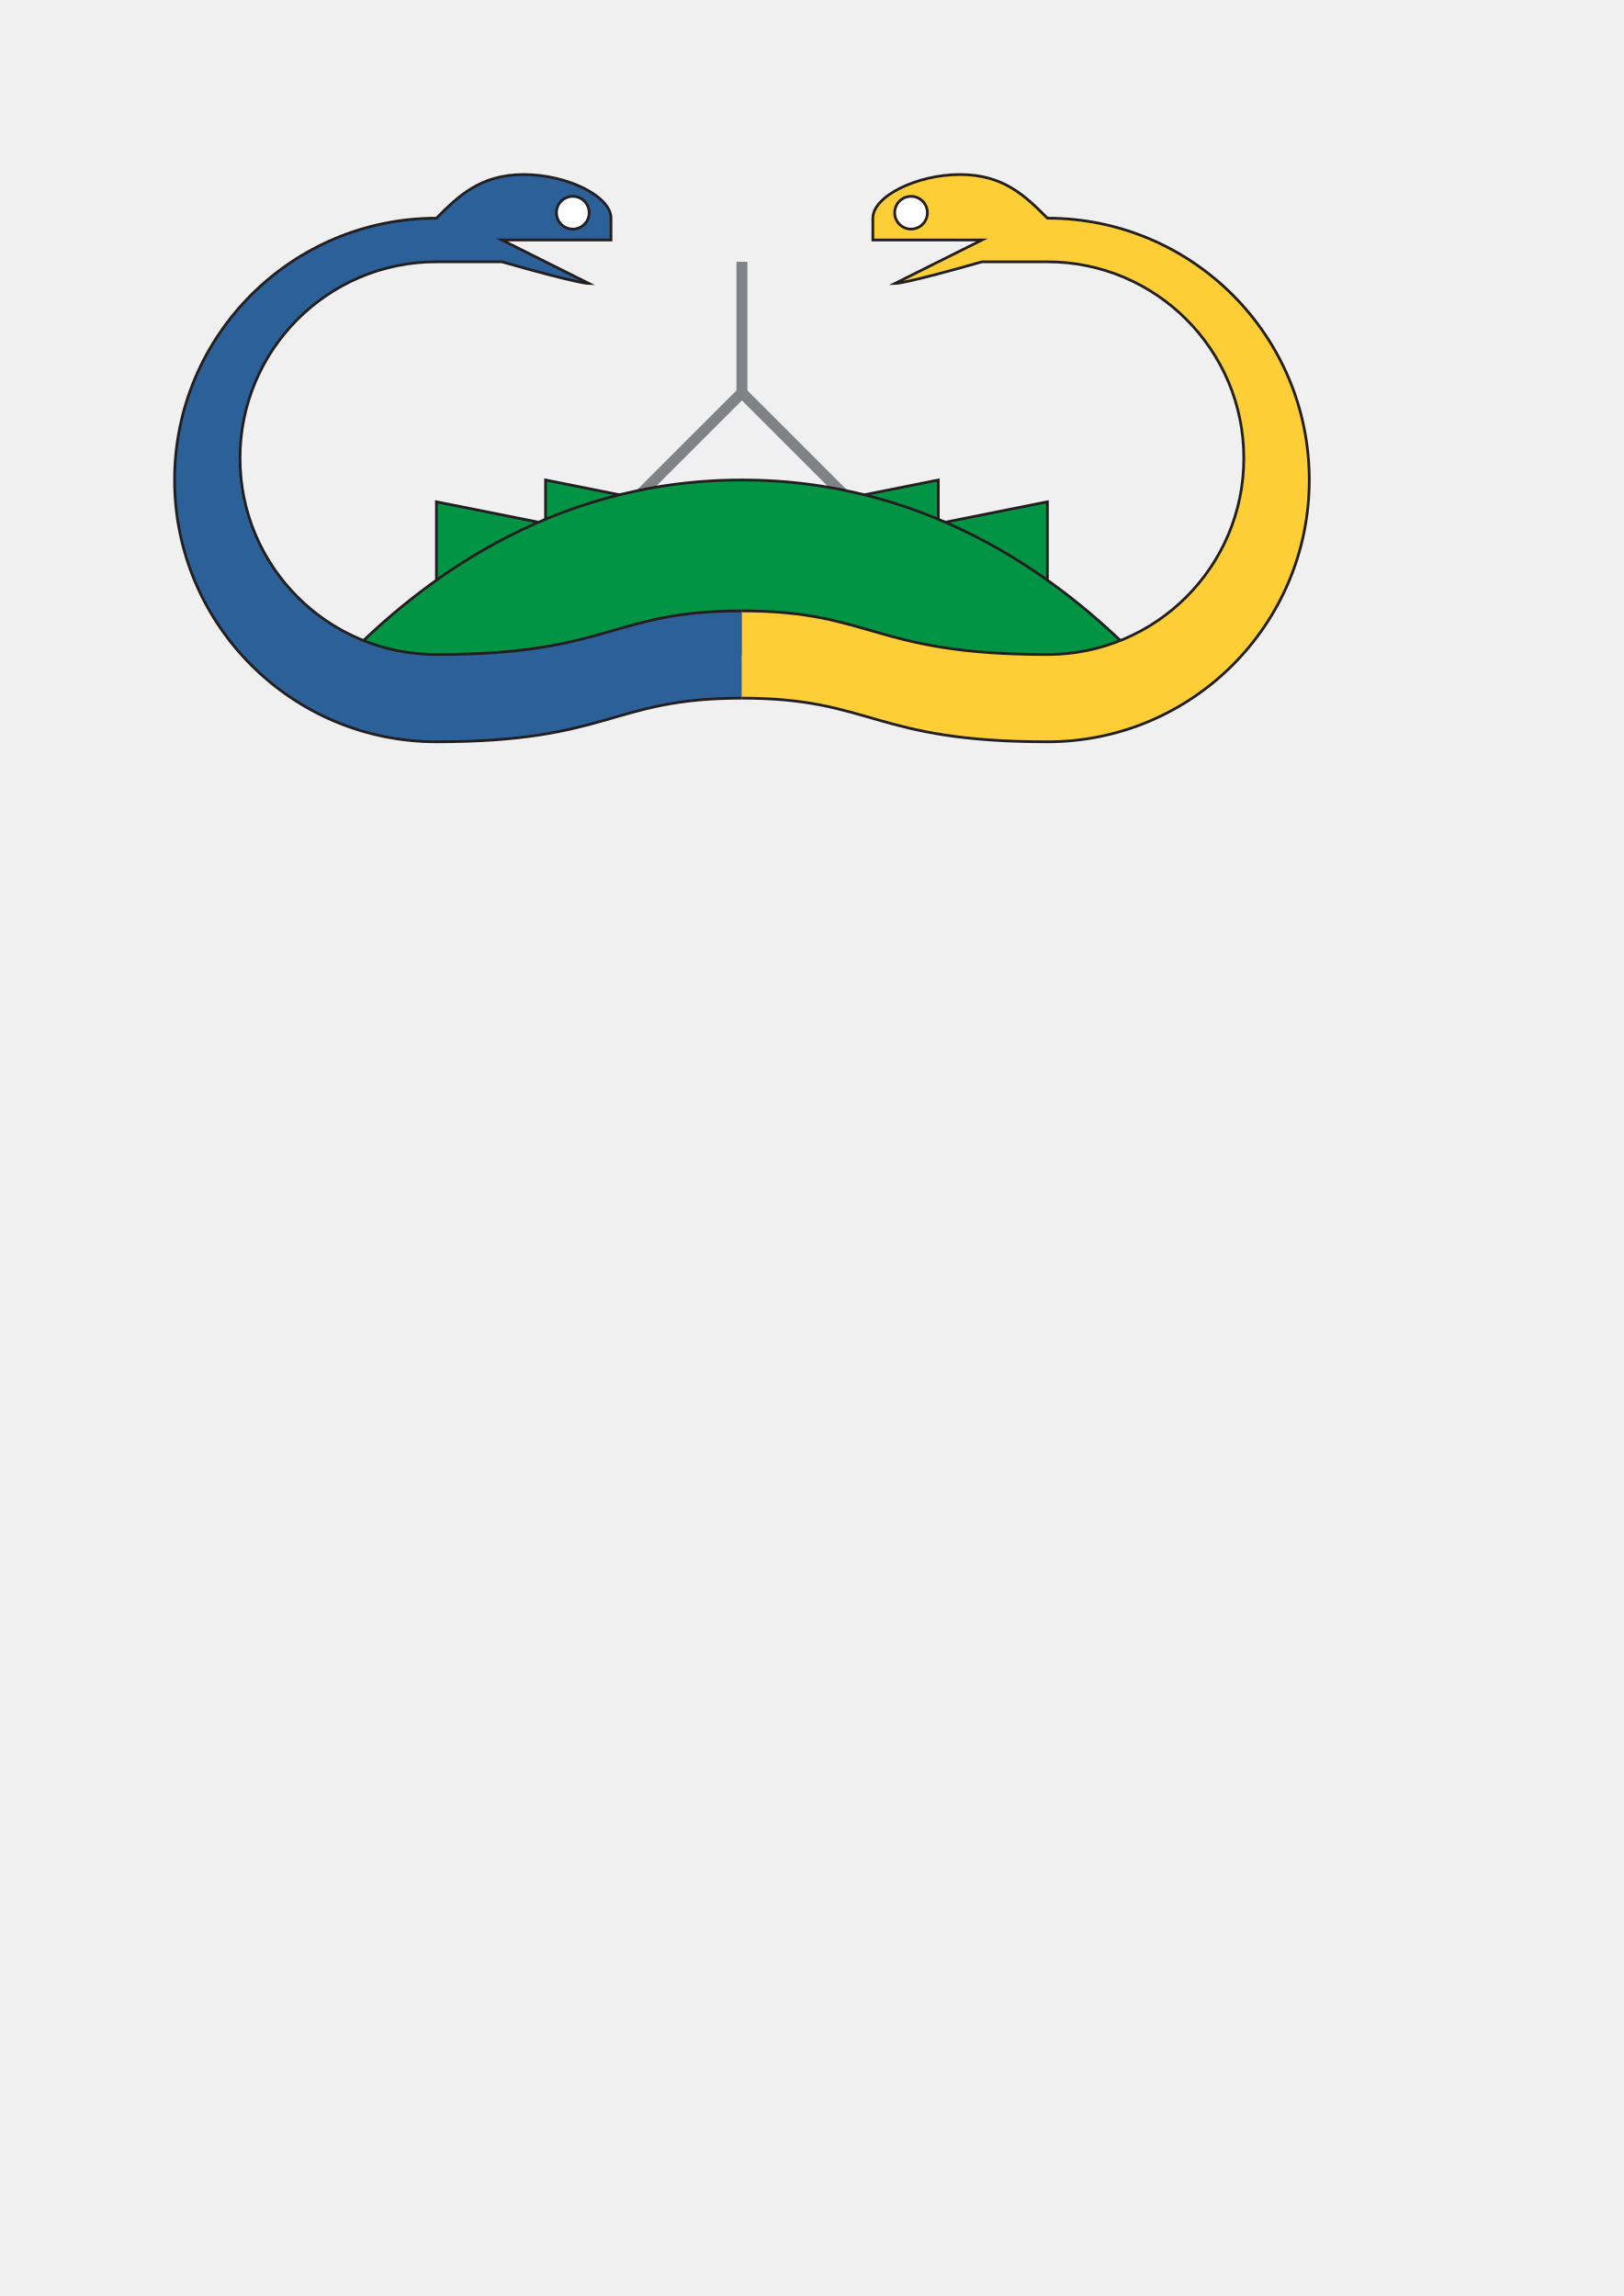
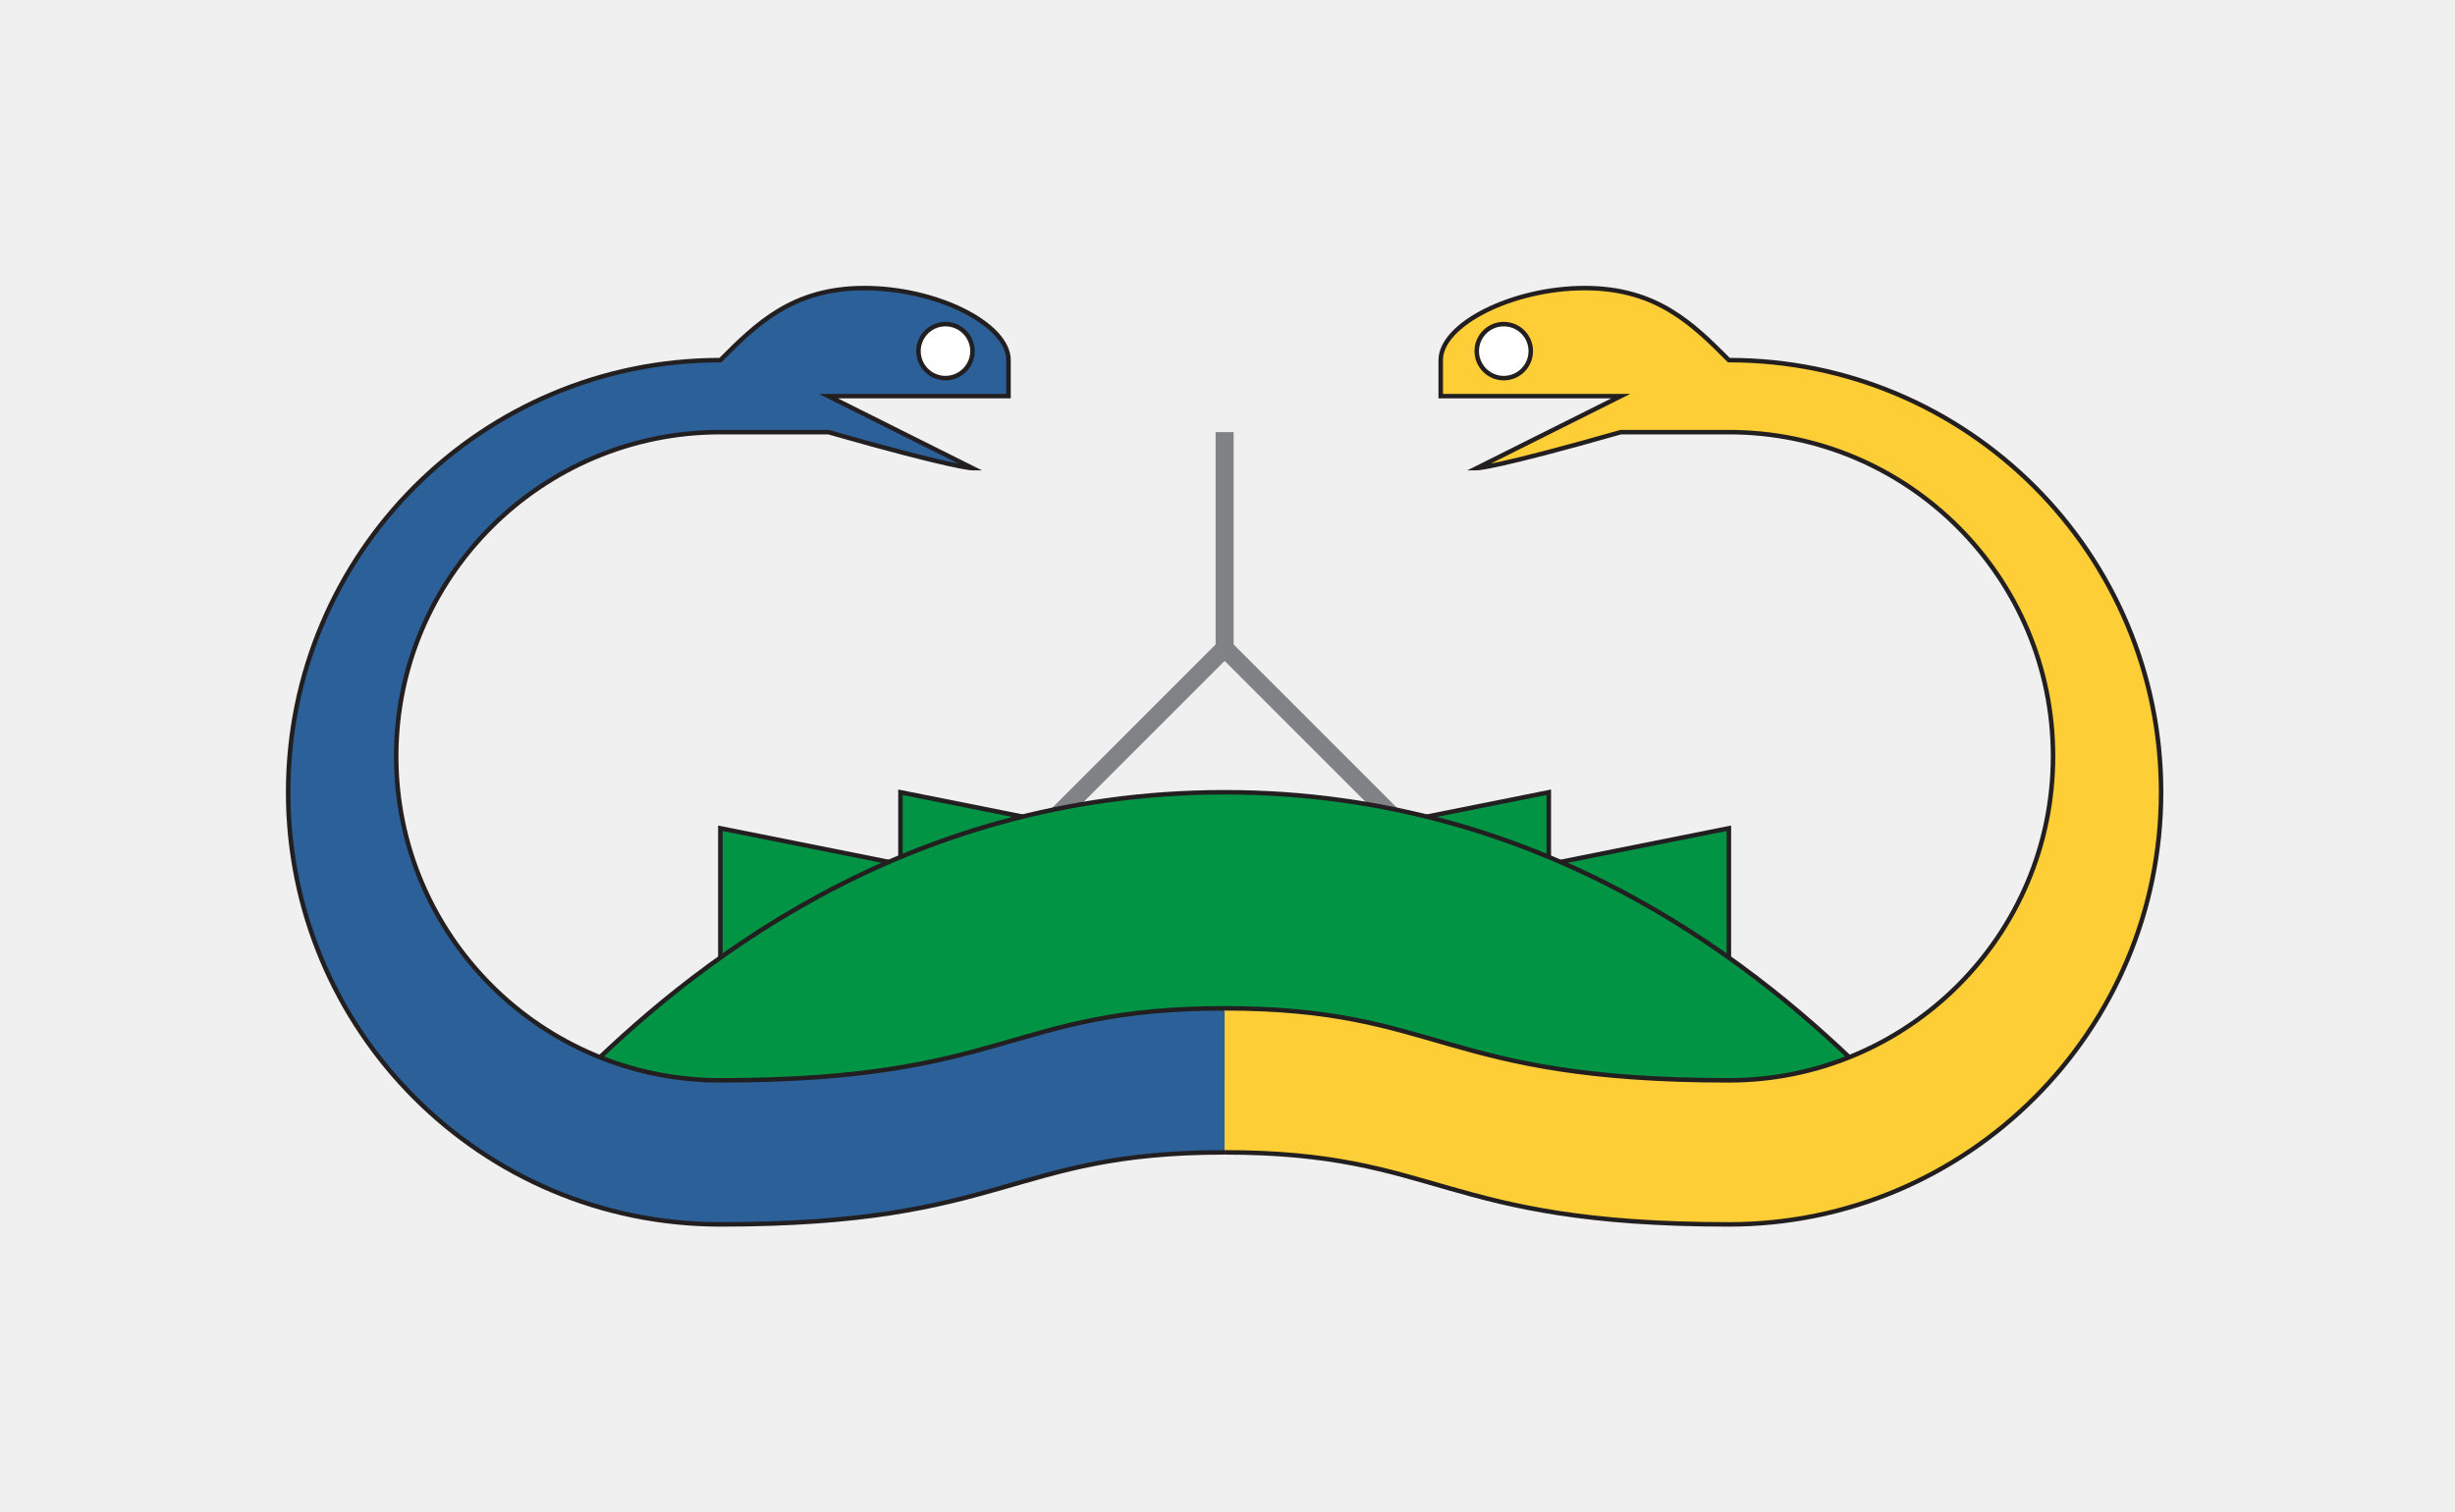
- <svg xmlns="http://www.w3.org/2000/svg" version="1.1" id="Layer_1" x="0px" y="0px" width="595.28px" height="841.89px" viewBox="0 0 595.28 841.89" enable-background="new 0 0 595.28 841.89" xml:space="preserve">
+ <svg xmlns="http://www.w3.org/2000/svg" version="1.1" id="Layer_1" x="0px" y="0px" width="545.28px" height="335.89px" viewBox="0 0 545.28 335.89" enable-background="new 0 0 545.28 335.89" xml:space="preserve">
  <polyline fill="#009444" stroke="#231F20" stroke-linecap="round" stroke-miterlimit="10" points="240,184 200,176 200,192 160,184   160,216 " />
  <polyline fill="#009444" stroke="#231F20" stroke-linecap="round" stroke-miterlimit="10" points="304,184 344,176 344,192 384,184   384,216 " />
  <g>
    <path fill="none" stroke="#808285" stroke-width="4" stroke-linecap="square" stroke-miterlimit="10" d="M272,144V96V144z" />
    <polyline fill="none" stroke="#808285" stroke-width="4" stroke-linecap="square" stroke-miterlimit="10" points="312,184 272,144    232,184  " />
  </g>
  <path fill="#009444" stroke="#231F20" stroke-miterlimit="10" d="M128,240c24-24,72-64,144-64s120,40,144,64" />
  <g>
    <path fill="#2B6098" stroke="#231F20" stroke-miterlimit="10" d="M272,256c-48,0-48,16-112,16c-53.02,0-96-42.98-96-96   s42.98-96,96-96c8-8,16-16,32-16s32,8,32,16v8h-40l32,16c0,0-4,0-32-8h-24c-39.765,0-72,32.235-72,72s32.235,72,72,72   c64,0,64-16,112-16" />
    <circle fill="#FFFFFF" stroke="#231F20" stroke-miterlimit="10" cx="210" cy="78" r="6" />
  </g>
  <g>
    <path fill="#FECE36" stroke="#231F20" stroke-miterlimit="10" d="M272,256c48,0,48,16,112,16c53.02,0,96-42.98,96-96   s-42.98-96-96-96c-8-8-16-16-32-16s-32,8-32,16v8h40l-32,16c0,0,4,0,32-8h24c39.765,0,72,32.235,72,72s-32.235,72-72,72   c-64,0-64-16-112-16" />
    <circle fill="#FFFFFF" stroke="#231F20" stroke-miterlimit="10" cx="334" cy="78" r="6" />
  </g>
</svg>
